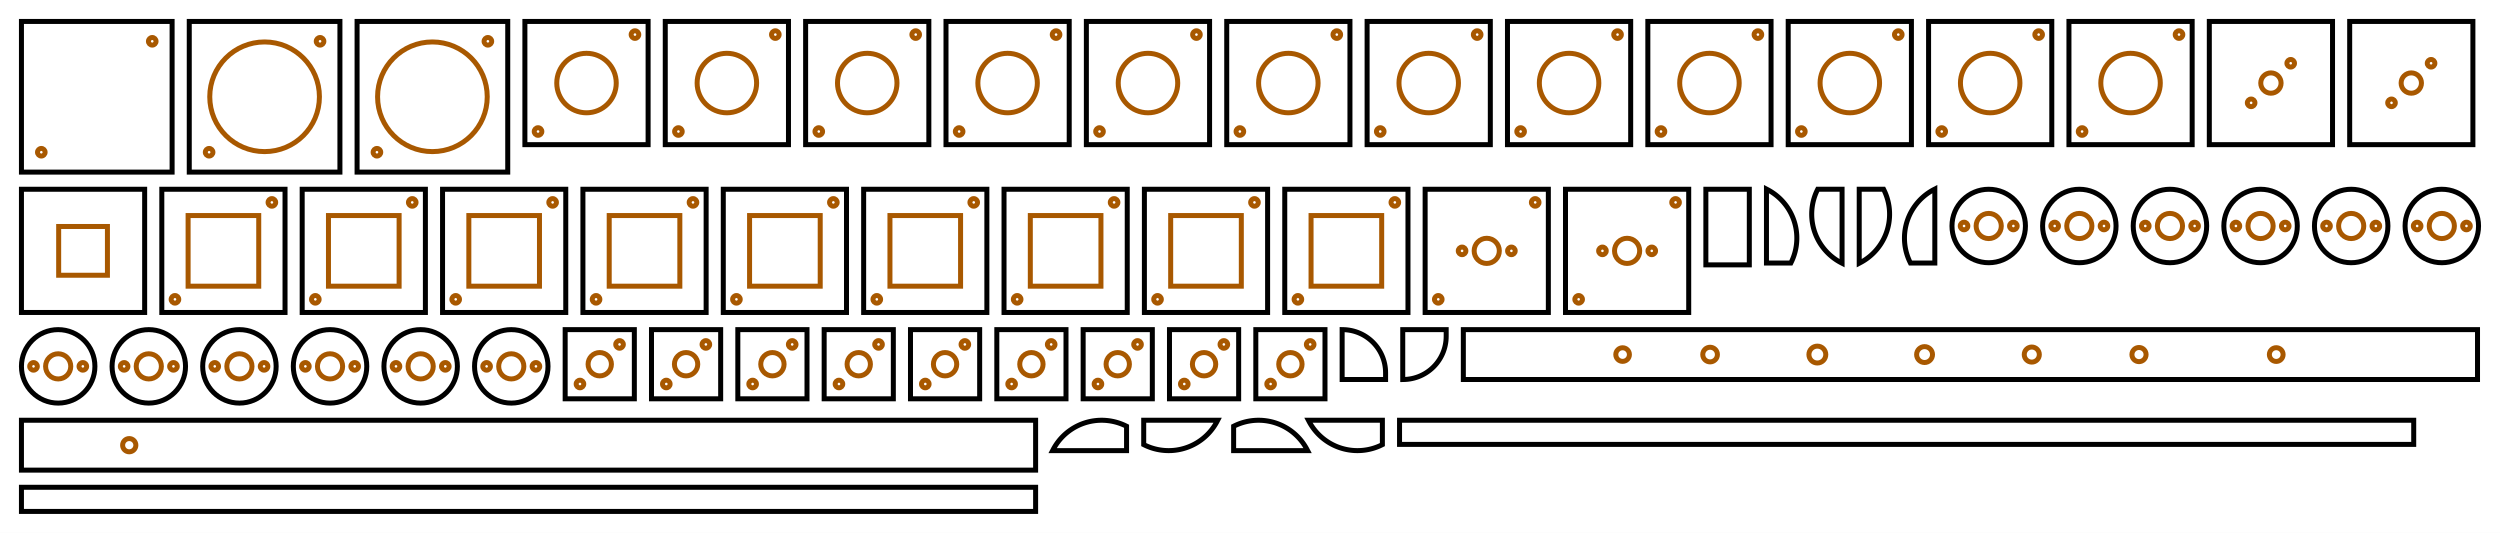
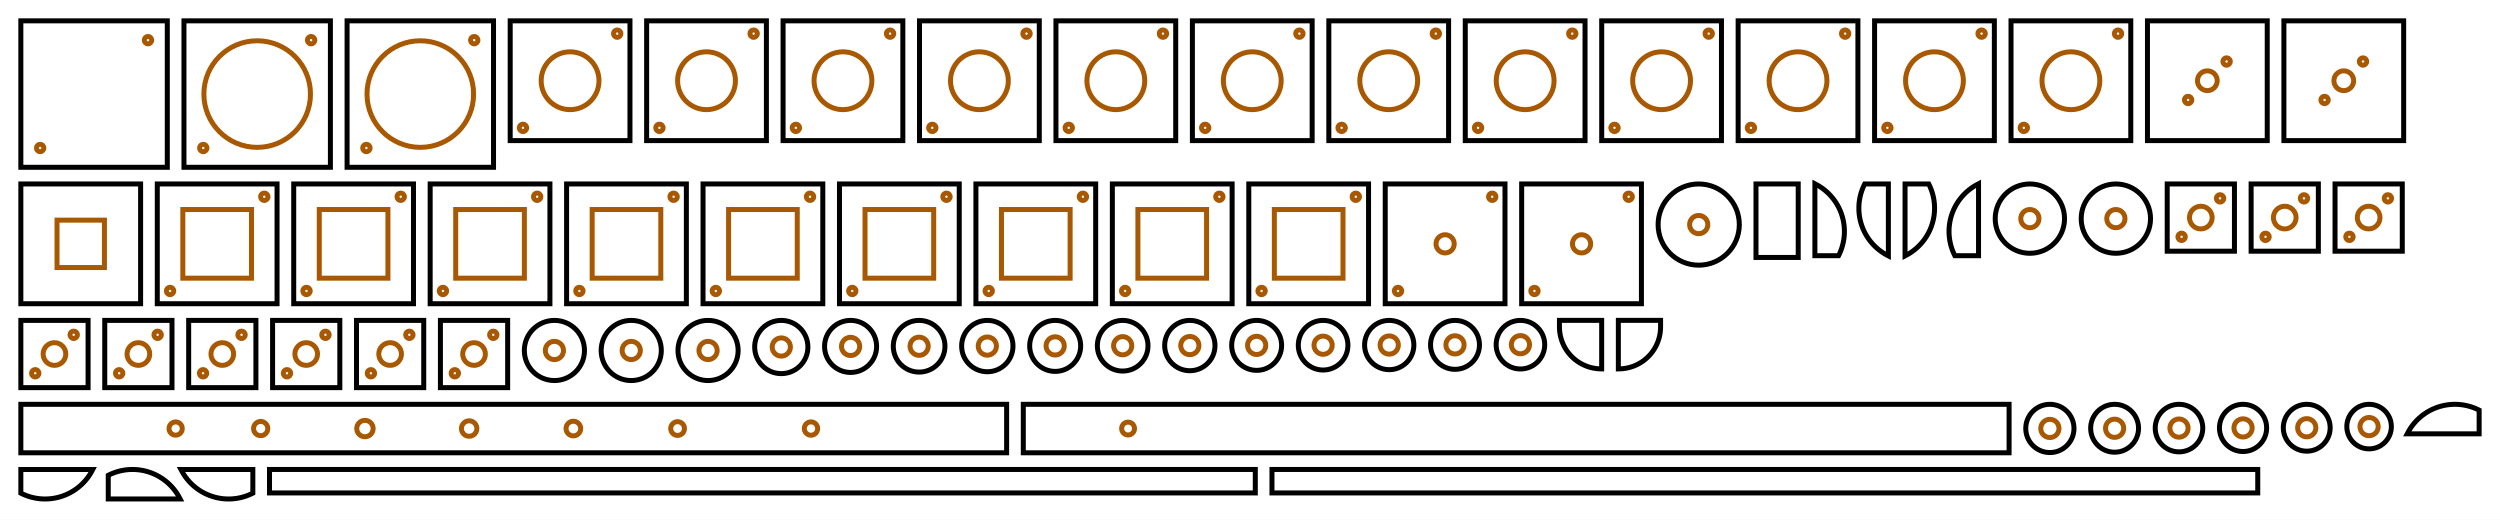
- <svg xmlns="http://www.w3.org/2000/svg" width="582.93mm" height="124.25mm" viewBox="0 0 582.93 124.25">
-   <rect x="0.0" y="0.0" width="582.93" height="124.25" fill="#ffffff" />
-   <g fill="none" stroke="#a85800" stroke-width="1.166">
+ <svg xmlns="http://www.w3.org/2000/svg" width="599.72mm" height="124.70mm" viewBox="0 0 599.72 124.70">
+   <rect x="0.0" y="0.0" width="599.72" height="124.7" fill="#ffffff" />
+   <g fill="none" stroke="#a85800" stroke-width="1.199">
    <circle cx="35.499" cy="9.631" r="0.885" />
    <circle cx="9.631" cy="35.499" r="0.885" />
    <circle cx="61.695" cy="22.565" r="12.785" />
    <circle cx="74.629" cy="9.631" r="0.885" />
    <circle cx="48.761" cy="35.499" r="0.885" />
    <circle cx="100.825" cy="22.565" r="12.785" />
    <circle cx="113.759" cy="9.631" r="0.885" />
    <circle cx="87.891" cy="35.499" r="0.885" />
    <circle cx="136.755" cy="19.365" r="6.935" />
    <circle cx="148.055" cy="8.065" r="0.885" />
    <circle cx="125.455" cy="30.665" r="0.885" />
    <circle cx="169.485" cy="19.365" r="6.935" />
    <circle cx="180.785" cy="8.065" r="0.885" />
    <circle cx="158.185" cy="30.665" r="0.885" />
    <circle cx="202.215" cy="19.365" r="6.935" />
    <circle cx="213.515" cy="8.065" r="0.885" />
    <circle cx="190.915" cy="30.665" r="0.885" />
    <circle cx="234.945" cy="19.365" r="6.935" />
    <circle cx="246.245" cy="8.065" r="0.885" />
    <circle cx="223.645" cy="30.665" r="0.885" />
    <circle cx="267.675" cy="19.365" r="6.935" />
    <circle cx="278.975" cy="8.065" r="0.885" />
    <circle cx="256.375" cy="30.665" r="0.885" />
    <circle cx="300.405" cy="19.365" r="6.935" />
    <circle cx="311.705" cy="8.065" r="0.885" />
    <circle cx="289.105" cy="30.665" r="0.885" />
    <circle cx="333.135" cy="19.365" r="6.935" />
    <circle cx="344.435" cy="8.065" r="0.885" />
    <circle cx="321.835" cy="30.665" r="0.885" />
    <circle cx="365.865" cy="19.365" r="6.935" />
    <circle cx="377.165" cy="8.065" r="0.885" />
    <circle cx="354.565" cy="30.665" r="0.885" />
    <circle cx="398.595" cy="19.365" r="6.935" />
    <circle cx="409.895" cy="8.065" r="0.885" />
    <circle cx="387.295" cy="30.665" r="0.885" />
    <circle cx="431.325" cy="19.365" r="6.935" />
    <circle cx="442.625" cy="8.065" r="0.885" />
    <circle cx="420.025" cy="30.665" r="0.885" />
    <circle cx="464.055" cy="19.365" r="6.935" />
    <circle cx="475.355" cy="8.065" r="0.885" />
    <circle cx="452.755" cy="30.665" r="0.885" />
    <circle cx="496.785" cy="19.365" r="6.935" />
    <circle cx="508.085" cy="8.065" r="0.885" />
    <circle cx="485.485" cy="30.665" r="0.885" />
    <circle cx="529.515" cy="19.365" r="2.370" />
    <circle cx="534.128" cy="14.752" r="0.885" />
    <circle cx="524.902" cy="23.978" r="0.885" />
    <circle cx="562.245" cy="19.365" r="2.370" />
    <circle cx="566.858" cy="14.752" r="0.885" />
    <circle cx="557.632" cy="23.978" r="0.885" />
    <path d="M 25.050,52.810 L 25.050,64.180 L 13.680,64.180 L 13.680,52.810 Z" />
    <path d="M 60.330,50.260 L 60.330,66.730 L 43.860,66.730 L 43.860,50.260 Z" />
    <circle cx="63.395" cy="47.195" r="0.885" />
    <circle cx="40.795" cy="69.795" r="0.885" />
    <path d="M 93.060,50.260 L 93.060,66.730 L 76.590,66.730 L 76.590,50.260 Z" />
    <circle cx="96.125" cy="47.195" r="0.885" />
    <circle cx="73.525" cy="69.795" r="0.885" />
    <path d="M 125.790,50.260 L 125.790,66.730 L 109.320,66.730 L 109.320,50.260 Z" />
    <circle cx="128.855" cy="47.195" r="0.885" />
    <circle cx="106.255" cy="69.795" r="0.885" />
    <path d="M 158.520,50.260 L 158.520,66.730 L 142.050,66.730 L 142.050,50.260 Z" />
    <circle cx="161.585" cy="47.195" r="0.885" />
    <circle cx="138.985" cy="69.795" r="0.885" />
    <path d="M 191.250,50.260 L 191.250,66.730 L 174.780,66.730 L 174.780,50.260 Z" />
    <circle cx="194.315" cy="47.195" r="0.885" />
    <circle cx="171.715" cy="69.795" r="0.885" />
    <path d="M 223.980,50.260 L 223.980,66.730 L 207.510,66.730 L 207.510,50.260 Z" />
    <circle cx="227.045" cy="47.195" r="0.885" />
    <circle cx="204.445" cy="69.795" r="0.885" />
    <path d="M 256.710,50.260 L 256.710,66.730 L 240.240,66.730 L 240.240,50.260 Z" />
    <circle cx="259.775" cy="47.195" r="0.885" />
    <circle cx="237.175" cy="69.795" r="0.885" />
    <path d="M 289.440,50.260 L 289.440,66.730 L 272.970,66.730 L 272.970,50.260 Z" />
    <circle cx="292.505" cy="47.195" r="0.885" />
    <circle cx="269.905" cy="69.795" r="0.885" />
    <path d="M 322.170,50.260 L 322.170,66.730 L 305.700,66.730 L 305.700,50.260 Z" />
    <circle cx="325.235" cy="47.195" r="0.885" />
    <circle cx="302.635" cy="69.795" r="0.885" />
-     <circle cx="346.665" cy="58.495" r="2.935" />
+     <circle cx="346.665" cy="58.495" r="2.185" />
    <circle cx="357.965" cy="47.195" r="0.885" />
    <circle cx="335.365" cy="69.795" r="0.885" />
-     <circle cx="352.415" cy="58.495" r="0.885" />
-     <circle cx="340.915" cy="58.495" r="0.885" />
-     <circle cx="379.395" cy="58.495" r="2.935" />
+     <circle cx="379.395" cy="58.495" r="2.185" />
    <circle cx="390.695" cy="47.195" r="0.885" />
    <circle cx="368.095" cy="69.795" r="0.885" />
-     <circle cx="385.145" cy="58.495" r="0.885" />
-     <circle cx="373.645" cy="58.495" r="0.885" />
-     <circle cx="463.711" cy="52.695" r="2.935" />
-     <circle cx="469.461" cy="52.695" r="0.885" />
-     <circle cx="457.961" cy="52.695" r="0.885" />
-     <circle cx="484.841" cy="52.695" r="2.935" />
-     <circle cx="490.591" cy="52.695" r="0.885" />
-     <circle cx="479.091" cy="52.695" r="0.885" />
-     <circle cx="505.971" cy="52.695" r="2.935" />
-     <circle cx="511.721" cy="52.695" r="0.885" />
-     <circle cx="500.221" cy="52.695" r="0.885" />
-     <circle cx="527.101" cy="52.695" r="2.935" />
-     <circle cx="532.851" cy="52.695" r="0.885" />
-     <circle cx="521.351" cy="52.695" r="0.885" />
-     <circle cx="548.231" cy="52.695" r="2.935" />
-     <circle cx="553.981" cy="52.695" r="0.885" />
-     <circle cx="542.481" cy="52.695" r="0.885" />
-     <circle cx="569.361" cy="52.695" r="2.935" />
-     <circle cx="575.111" cy="52.695" r="0.885" />
-     <circle cx="563.611" cy="52.695" r="0.885" />
-     <circle cx="13.565" cy="85.425" r="2.935" />
-     <circle cx="19.315" cy="85.425" r="0.885" />
-     <circle cx="7.815" cy="85.425" r="0.885" />
-     <circle cx="34.695" cy="85.425" r="2.935" />
-     <circle cx="40.445" cy="85.425" r="0.885" />
-     <circle cx="28.945" cy="85.425" r="0.885" />
-     <circle cx="55.825" cy="85.425" r="2.935" />
-     <circle cx="61.575" cy="85.425" r="0.885" />
-     <circle cx="50.075" cy="85.425" r="0.885" />
-     <circle cx="76.955" cy="85.425" r="2.935" />
-     <circle cx="82.705" cy="85.425" r="0.885" />
-     <circle cx="71.205" cy="85.425" r="0.885" />
-     <circle cx="98.085" cy="85.425" r="2.935" />
-     <circle cx="103.835" cy="85.425" r="0.885" />
-     <circle cx="92.335" cy="85.425" r="0.885" />
-     <circle cx="119.215" cy="85.425" r="2.935" />
-     <circle cx="124.965" cy="85.425" r="0.885" />
-     <circle cx="113.465" cy="85.425" r="0.885" />
-     <circle cx="139.845" cy="84.925" r="2.720" />
-     <circle cx="144.458" cy="80.312" r="0.885" />
-     <circle cx="135.232" cy="89.538" r="0.885" />
-     <circle cx="159.975" cy="84.925" r="2.720" />
-     <circle cx="164.588" cy="80.312" r="0.885" />
-     <circle cx="155.362" cy="89.538" r="0.885" />
-     <circle cx="180.105" cy="84.925" r="2.720" />
-     <circle cx="184.718" cy="80.312" r="0.885" />
-     <circle cx="175.492" cy="89.538" r="0.885" />
-     <circle cx="200.235" cy="84.925" r="2.720" />
-     <circle cx="204.848" cy="80.312" r="0.885" />
-     <circle cx="195.622" cy="89.538" r="0.885" />
-     <circle cx="220.365" cy="84.925" r="2.720" />
-     <circle cx="224.978" cy="80.312" r="0.885" />
-     <circle cx="215.752" cy="89.538" r="0.885" />
-     <circle cx="240.495" cy="84.925" r="2.720" />
-     <circle cx="245.108" cy="80.312" r="0.885" />
-     <circle cx="235.882" cy="89.538" r="0.885" />
-     <circle cx="260.625" cy="84.925" r="2.720" />
-     <circle cx="265.238" cy="80.312" r="0.885" />
-     <circle cx="256.012" cy="89.538" r="0.885" />
-     <circle cx="280.755" cy="84.925" r="2.720" />
-     <circle cx="285.368" cy="80.312" r="0.885" />
-     <circle cx="276.142" cy="89.538" r="0.885" />
-     <circle cx="300.885" cy="84.925" r="2.720" />
-     <circle cx="305.498" cy="80.312" r="0.885" />
-     <circle cx="296.272" cy="89.538" r="0.885" />
-     <circle cx="530.755" cy="82.675" r="1.601" />
-     <circle cx="498.755" cy="82.675" r="1.649" />
-     <circle cx="473.755" cy="82.675" r="1.757" />
-     <circle cx="448.755" cy="82.675" r="1.852" />
-     <circle cx="423.755" cy="82.675" r="1.967" />
-     <circle cx="398.745" cy="82.675" r="1.707" />
-     <circle cx="378.345" cy="82.675" r="1.587" />
-     <circle cx="30.135" cy="103.805" r="1.543" />
+     <circle cx="407.500" cy="53.870" r="2.185" />
+     <circle cx="486.941" cy="52.445" r="2.185" />
+     <circle cx="507.571" cy="52.445" r="2.185" />
+     <circle cx="527.951" cy="52.195" r="2.720" />
+     <circle cx="532.564" cy="47.582" r="0.885" />
+     <circle cx="523.337" cy="56.808" r="0.885" />
+     <circle cx="548.081" cy="52.195" r="2.720" />
+     <circle cx="552.694" cy="47.582" r="0.885" />
+     <circle cx="543.467" cy="56.808" r="0.885" />
+     <circle cx="568.211" cy="52.195" r="2.720" />
+     <circle cx="572.824" cy="47.582" r="0.885" />
+     <circle cx="563.597" cy="56.808" r="0.885" />
+     <circle cx="13.065" cy="84.925" r="2.720" />
+     <circle cx="17.678" cy="80.312" r="0.885" />
+     <circle cx="8.452" cy="89.538" r="0.885" />
+     <circle cx="33.195" cy="84.925" r="2.720" />
+     <circle cx="37.808" cy="80.312" r="0.885" />
+     <circle cx="28.582" cy="89.538" r="0.885" />
+     <circle cx="53.325" cy="84.925" r="2.720" />
+     <circle cx="57.938" cy="80.312" r="0.885" />
+     <circle cx="48.712" cy="89.538" r="0.885" />
+     <circle cx="73.455" cy="84.925" r="2.720" />
+     <circle cx="78.068" cy="80.312" r="0.885" />
+     <circle cx="68.842" cy="89.538" r="0.885" />
+     <circle cx="93.585" cy="84.925" r="2.720" />
+     <circle cx="98.198" cy="80.312" r="0.885" />
+     <circle cx="88.972" cy="89.538" r="0.885" />
+     <circle cx="113.715" cy="84.925" r="2.720" />
+     <circle cx="118.328" cy="80.312" r="0.885" />
+     <circle cx="109.102" cy="89.538" r="0.885" />
+     <circle cx="132.995" cy="84.075" r="2.185" />
+     <circle cx="151.425" cy="84.075" r="2.185" />
+     <circle cx="169.855" cy="84.075" r="2.185" />
+     <circle cx="187.422" cy="83.244" r="2.185" />
+     <circle cx="204.045" cy="83.102" r="2.185" />
+     <circle cx="220.487" cy="83.060" r="2.185" />
+     <circle cx="236.846" cy="83.019" r="2.185" />
+     <circle cx="253.123" cy="82.977" r="2.185" />
+     <circle cx="269.316" cy="82.936" r="2.185" />
+     <circle cx="285.426" cy="82.895" r="2.185" />
+     <circle cx="301.454" cy="82.853" r="2.185" />
+     <circle cx="317.398" cy="82.812" r="2.185" />
+     <circle cx="333.259" cy="82.770" r="2.185" />
+     <circle cx="349.038" cy="82.729" r="2.185" />
+     <circle cx="364.733" cy="82.687" r="2.185" />
+     <circle cx="194.545" cy="102.805" r="1.601" />
+     <circle cx="162.545" cy="102.805" r="1.649" />
+     <circle cx="137.545" cy="102.805" r="1.757" />
+     <circle cx="112.545" cy="102.805" r="1.852" />
+     <circle cx="87.545" cy="102.805" r="1.967" />
+     <circle cx="62.535" cy="102.805" r="1.707" />
+     <circle cx="42.135" cy="102.805" r="1.587" />
+     <circle cx="270.612" cy="102.805" r="1.543" />
+     <circle cx="491.740" cy="102.776" r="2.185" />
+     <circle cx="507.269" cy="102.734" r="2.185" />
+     <circle cx="522.715" cy="102.693" r="2.185" />
+     <circle cx="538.079" cy="102.651" r="2.185" />
+     <circle cx="553.359" cy="102.610" r="2.185" />
+     <circle cx="568.316" cy="102.335" r="2.185" />
  </g>
-   <g fill="none" stroke="#000000" stroke-width="1.166">
+   <g fill="none" stroke="#000000" stroke-width="1.199">
    <path d="M 40.130,5.000 L 40.130,40.130 L 5.000,40.130 L 5.000,5.000 Z" />
    <path d="M 79.260,5.000 L 79.260,40.130 L 44.130,40.130 L 44.130,5.000 Z" />
    <path d="M 118.390,5.000 L 118.390,40.130 L 83.260,40.130 L 83.260,5.000 Z" />
    <path d="M 151.120,5.000 L 151.120,33.730 L 122.390,33.730 L 122.390,5.000 Z" />
    <path d="M 183.850,5.000 L 183.850,33.730 L 155.120,33.730 L 155.120,5.000 Z" />
    <path d="M 216.580,5.000 L 216.580,33.730 L 187.850,33.730 L 187.850,5.000 Z" />
    <path d="M 249.310,5.000 L 249.310,33.730 L 220.580,33.730 L 220.580,5.000 Z" />
    <path d="M 282.040,5.000 L 282.040,33.730 L 253.310,33.730 L 253.310,5.000 Z" />
    <path d="M 314.770,5.000 L 314.770,33.730 L 286.040,33.730 L 286.040,5.000 Z" />
    <path d="M 347.500,5.000 L 347.500,33.730 L 318.770,33.730 L 318.770,5.000 Z" />
    <path d="M 380.230,5.000 L 380.230,33.730 L 351.500,33.730 L 351.500,5.000 Z" />
    <path d="M 412.960,5.000 L 412.960,33.730 L 384.230,33.730 L 384.230,5.000 Z" />
    <path d="M 445.690,5.000 L 445.690,33.730 L 416.960,33.730 L 416.960,5.000 Z" />
    <path d="M 478.420,5.000 L 478.420,33.730 L 449.690,33.730 L 449.690,5.000 Z" />
    <path d="M 511.150,5.000 L 511.150,33.730 L 482.420,33.730 L 482.420,5.000 Z" />
    <path d="M 543.880,5.000 L 543.880,33.730 L 515.150,33.730 L 515.150,5.000 Z" />
    <path d="M 576.610,5.000 L 576.610,33.730 L 547.880,33.730 L 547.880,5.000 Z" />
    <path d="M 33.730,44.130 L 33.730,72.860 L 5.000,72.860 L 5.000,44.130 Z" />
    <path d="M 66.460,44.130 L 66.460,72.860 L 37.730,72.860 L 37.730,44.130 Z" />
    <path d="M 99.190,44.130 L 99.190,72.860 L 70.460,72.860 L 70.460,44.130 Z" />
    <path d="M 131.920,44.130 L 131.920,72.860 L 103.190,72.860 L 103.190,44.130 Z" />
    <path d="M 164.650,44.130 L 164.650,72.860 L 135.920,72.860 L 135.920,44.130 Z" />
    <path d="M 197.380,44.130 L 197.380,72.860 L 168.650,72.860 L 168.650,44.130 Z" />
    <path d="M 230.110,44.130 L 230.110,72.860 L 201.380,72.860 L 201.380,44.130 Z" />
    <path d="M 262.840,44.130 L 262.840,72.860 L 234.110,72.860 L 234.110,44.130 Z" />
    <path d="M 295.570,44.130 L 295.570,72.860 L 266.840,72.860 L 266.840,44.130 Z" />
    <path d="M 328.300,44.130 L 328.300,72.860 L 299.570,72.860 L 299.570,44.130 Z" />
    <path d="M 361.030,44.130 L 361.030,72.860 L 332.300,72.860 L 332.300,44.130 Z" />
    <path d="M 393.760,44.130 L 393.760,72.860 L 365.030,72.860 L 365.030,44.130 Z" />
-     <path d="M 397.760,44.130 L 407.890,44.130 L 407.890,61.760 L 397.760,61.760 Z" />
-     <path d="M 411.890,61.334 L 411.890,44.088 L 412.280,44.292 L 412.572,44.455 L 412.860,44.626 L 413.142,44.804 L 413.421,44.989 L 413.694,45.181 L 413.962,45.381 L 414.225,45.587 L 414.482,45.801 L 414.733,46.021 L 414.979,46.247 L 415.219,46.480 L 415.452,46.719 L 415.679,46.964 L 415.900,47.215 L 416.114,47.472 L 416.321,47.734 L 416.522,48.001 L 416.715,48.274 L 416.901,48.552 L 417.080,48.834 L 417.251,49.121 L 417.415,49.412 L 417.571,49.708 L 417.719,50.007 L 417.859,50.311 L 417.992,50.617 L 418.116,50.928 L 418.232,51.241 L 418.340,51.557 L 418.439,51.876 L 418.530,52.198 L 418.613,52.522 L 418.687,52.847 L 418.753,53.175 L 418.810,53.504 L 418.858,53.835 L 418.898,54.167 L 418.929,54.500 L 418.952,54.833 L 418.965,55.167 L 418.970,55.501 L 418.966,55.835 L 418.953,56.169 L 418.932,56.503 L 418.902,56.835 L 418.863,57.167 L 418.816,57.498 L 418.759,57.828 L 418.695,58.155 L 418.621,58.481 L 418.540,58.806 L 418.449,59.127 L 418.351,59.447 L 418.244,59.763 L 418.128,60.077 L 418.005,60.387 L 417.874,60.695 L 417.734,60.998 L 417.569,61.334 Z" />
-     <path d="M 429.518,44.130 L 429.518,61.376 L 429.128,61.172 L 428.836,61.009 L 428.548,60.838 L 428.265,60.660 L 427.987,60.475 L 427.714,60.282 L 427.446,60.083 L 427.183,59.876 L 426.926,59.663 L 426.675,59.443 L 426.429,59.217 L 426.189,58.984 L 425.956,58.745 L 425.729,58.500 L 425.508,58.249 L 425.294,57.992 L 425.087,57.730 L 424.886,57.462 L 424.693,57.190 L 424.507,56.912 L 424.328,56.630 L 424.157,56.343 L 423.993,56.051 L 423.837,55.756 L 423.689,55.456 L 423.549,55.153 L 423.416,54.846 L 423.292,54.536 L 423.176,54.223 L 423.068,53.906 L 422.969,53.587 L 422.877,53.266 L 422.795,52.942 L 422.721,52.616 L 422.655,52.289 L 422.598,51.959 L 422.549,51.629 L 422.510,51.297 L 422.479,50.964 L 422.456,50.631 L 422.443,50.297 L 422.438,49.963 L 422.442,49.629 L 422.454,49.295 L 422.476,48.961 L 422.506,48.628 L 422.545,48.296 L 422.592,47.966 L 422.648,47.636 L 422.713,47.308 L 422.786,46.982 L 422.868,46.658 L 422.959,46.336 L 423.057,46.017 L 423.164,45.701 L 423.279,45.387 L 423.403,45.076 L 423.534,44.769 L 423.674,44.465 L 423.839,44.130 Z" />
-     <path d="M 439.197,44.130 L 439.362,44.465 L 439.502,44.769 L 439.633,45.076 L 439.756,45.387 L 439.872,45.701 L 439.979,46.017 L 440.077,46.336 L 440.168,46.658 L 440.249,46.982 L 440.323,47.308 L 440.387,47.636 L 440.444,47.966 L 440.491,48.296 L 440.530,48.628 L 440.560,48.961 L 440.581,49.295 L 440.594,49.629 L 440.598,49.963 L 440.593,50.297 L 440.579,50.631 L 440.557,50.964 L 440.526,51.297 L 440.486,51.629 L 440.438,51.959 L 440.381,52.289 L 440.315,52.616 L 440.241,52.942 L 440.158,53.266 L 440.067,53.587 L 439.968,53.906 L 439.860,54.223 L 439.744,54.536 L 439.619,54.846 L 439.487,55.153 L 439.347,55.456 L 439.199,55.756 L 439.043,56.051 L 438.879,56.343 L 438.708,56.630 L 438.529,56.912 L 438.343,57.190 L 438.150,57.462 L 437.949,57.730 L 437.742,57.992 L 437.528,58.249 L 437.307,58.500 L 437.080,58.745 L 436.847,58.984 L 436.607,59.217 L 436.361,59.443 L 436.110,59.663 L 435.852,59.876 L 435.590,60.083 L 435.322,60.282 L 435.049,60.475 L 434.770,60.660 L 434.488,60.838 L 434.200,61.009 L 433.908,61.172 L 433.518,61.376 L 433.518,44.130 Z" />
-     <path d="M 445.467,61.334 L 445.302,60.998 L 445.162,60.695 L 445.031,60.387 L 444.907,60.077 L 444.792,59.763 L 444.685,59.447 L 444.586,59.127 L 444.496,58.806 L 444.414,58.481 L 444.341,58.155 L 444.276,57.828 L 444.220,57.498 L 444.173,57.167 L 444.134,56.835 L 444.104,56.503 L 444.082,56.169 L 444.070,55.835 L 444.066,55.501 L 444.071,55.167 L 444.084,54.833 L 444.107,54.500 L 444.138,54.167 L 444.177,53.835 L 444.226,53.504 L 444.283,53.175 L 444.348,52.847 L 444.423,52.522 L 444.505,52.198 L 444.597,51.876 L 444.696,51.557 L 444.804,51.241 L 444.920,50.928 L 445.044,50.617 L 445.177,50.311 L 445.317,50.007 L 445.465,49.708 L 445.621,49.412 L 445.785,49.121 L 445.956,48.834 L 446.135,48.552 L 446.321,48.274 L 446.514,48.001 L 446.714,47.734 L 446.922,47.472 L 447.136,47.215 L 447.356,46.964 L 447.584,46.719 L 447.817,46.480 L 448.057,46.247 L 448.303,46.021 L 448.554,45.801 L 448.811,45.587 L 449.074,45.381 L 449.342,45.181 L 449.615,44.989 L 449.893,44.804 L 450.176,44.626 L 450.464,44.455 L 450.755,44.292 L 451.146,44.088 L 451.146,61.334 Z" />
-     <circle cx="463.711" cy="52.695" r="8.565" />
-     <circle cx="484.841" cy="52.695" r="8.565" />
-     <circle cx="505.971" cy="52.695" r="8.565" />
-     <circle cx="527.101" cy="52.695" r="8.565" />
-     <circle cx="548.231" cy="52.695" r="8.565" />
-     <circle cx="569.361" cy="52.695" r="8.565" />
-     <circle cx="13.565" cy="85.425" r="8.565" />
-     <circle cx="34.695" cy="85.425" r="8.565" />
-     <circle cx="55.825" cy="85.425" r="8.565" />
-     <circle cx="76.955" cy="85.425" r="8.565" />
-     <circle cx="98.085" cy="85.425" r="8.565" />
-     <circle cx="119.215" cy="85.425" r="8.565" />
-     <path d="M 147.910,76.860 L 147.910,92.990 L 131.780,92.990 L 131.780,76.860 Z" />
-     <path d="M 168.040,76.860 L 168.040,92.990 L 151.910,92.990 L 151.910,76.860 Z" />
-     <path d="M 188.170,76.860 L 188.170,92.990 L 172.040,92.990 L 172.040,76.860 Z" />
-     <path d="M 208.300,76.860 L 208.300,92.990 L 192.170,92.990 L 192.170,76.860 Z" />
-     <path d="M 228.430,76.860 L 228.430,92.990 L 212.300,92.990 L 212.300,76.860 Z" />
-     <path d="M 248.560,76.860 L 248.560,92.990 L 232.430,92.990 L 232.430,76.860 Z" />
-     <path d="M 268.690,76.860 L 268.690,92.990 L 252.560,92.990 L 252.560,76.860 Z" />
-     <path d="M 288.820,76.860 L 288.820,92.990 L 272.690,92.990 L 272.690,76.860 Z" />
-     <path d="M 308.950,76.860 L 308.950,92.990 L 292.820,92.990 L 292.820,76.860 Z" />
-     <path d="M 323.080,88.490 L 323.080,86.924 L 323.066,86.398 L 323.025,85.873 L 322.956,85.350 L 322.860,84.832 L 322.737,84.320 L 322.587,83.815 L 322.412,83.318 L 322.210,82.831 L 321.983,82.356 L 321.732,81.892 L 321.456,81.443 L 321.158,81.009 L 320.837,80.591 L 320.495,80.190 L 320.132,79.808 L 319.750,79.445 L 319.349,79.103 L 318.931,78.782 L 318.497,78.484 L 318.048,78.208 L 317.584,77.957 L 317.109,77.730 L 316.622,77.528 L 316.125,77.353 L 315.620,77.203 L 315.108,77.080 L 314.590,76.984 L 314.067,76.915 L 313.542,76.874 L 312.950,76.858 L 312.950,88.490 Z" />
-     <path d="M 327.080,76.860 L 327.080,88.492 L 327.672,88.476 L 328.197,88.435 L 328.720,88.366 L 329.238,88.270 L 329.750,88.147 L 330.255,87.997 L 330.752,87.822 L 331.239,87.620 L 331.714,87.393 L 332.178,87.142 L 332.627,86.866 L 333.061,86.568 L 333.479,86.247 L 333.880,85.905 L 334.262,85.542 L 334.625,85.160 L 334.967,84.759 L 335.288,84.341 L 335.586,83.907 L 335.862,83.458 L 336.113,82.994 L 336.340,82.519 L 336.542,82.032 L 336.717,81.535 L 336.867,81.030 L 336.990,80.518 L 337.086,80.000 L 337.155,79.477 L 337.196,78.952 L 337.210,78.426 L 337.210,76.860 Z" />
-     <path d="M 341.210,76.860 L 577.687,76.860 L 577.687,88.490 L 341.210,88.490 Z" />
-     <path d="M 5.000,97.990 L 241.477,97.990 L 241.477,109.620 L 5.000,109.620 Z" />
-     <path d="M 262.681,105.070 L 245.435,105.070 L 245.639,104.680 L 245.802,104.388 L 245.973,104.100 L 246.150,103.818 L 246.336,103.539 L 246.528,103.266 L 246.728,102.998 L 246.934,102.735 L 247.148,102.478 L 247.368,102.227 L 247.594,101.981 L 247.827,101.741 L 248.066,101.508 L 248.311,101.281 L 248.562,101.060 L 248.819,100.846 L 249.081,100.639 L 249.348,100.438 L 249.621,100.245 L 249.899,100.059 L 250.181,99.880 L 250.468,99.709 L 250.759,99.545 L 251.055,99.389 L 251.354,99.241 L 251.658,99.101 L 251.964,98.968 L 252.275,98.844 L 252.588,98.728 L 252.904,98.620 L 253.223,98.521 L 253.545,98.430 L 253.869,98.347 L 254.194,98.273 L 254.522,98.207 L 254.851,98.150 L 255.182,98.102 L 255.514,98.062 L 255.847,98.031 L 256.180,98.008 L 256.514,97.995 L 256.848,97.990 L 257.182,97.994 L 257.516,98.007 L 257.850,98.028 L 258.182,98.058 L 258.514,98.097 L 258.845,98.144 L 259.175,98.201 L 259.502,98.265 L 259.828,98.339 L 260.152,98.420 L 260.474,98.511 L 260.794,98.609 L 261.110,98.716 L 261.424,98.832 L 261.734,98.955 L 262.042,99.086 L 262.345,99.226 L 262.681,99.391 Z" />
-     <path d="M 266.681,97.990 L 283.927,97.990 L 283.722,98.380 L 283.559,98.672 L 283.389,98.960 L 283.211,99.242 L 283.026,99.521 L 282.833,99.794 L 282.634,100.062 L 282.427,100.325 L 282.214,100.582 L 281.994,100.833 L 281.767,101.079 L 281.534,101.319 L 281.295,101.552 L 281.050,101.779 L 280.799,102.000 L 280.543,102.214 L 280.281,102.421 L 280.013,102.622 L 279.740,102.815 L 279.463,103.001 L 279.181,103.180 L 278.894,103.351 L 278.602,103.515 L 278.307,103.671 L 278.007,103.819 L 277.704,103.959 L 277.397,104.092 L 277.087,104.216 L 276.773,104.332 L 276.457,104.440 L 276.138,104.539 L 275.817,104.630 L 275.493,104.713 L 275.167,104.787 L 274.839,104.853 L 274.510,104.910 L 274.179,104.958 L 273.848,104.998 L 273.515,105.029 L 273.181,105.052 L 272.848,105.065 L 272.513,105.070 L 272.179,105.066 L 271.845,105.053 L 271.512,105.032 L 271.179,105.002 L 270.847,104.963 L 270.516,104.916 L 270.187,104.859 L 269.859,104.795 L 269.533,104.721 L 269.209,104.640 L 268.887,104.549 L 268.568,104.451 L 268.251,104.344 L 267.938,104.228 L 267.627,104.105 L 267.320,103.974 L 267.016,103.834 L 266.681,103.669 Z" />
-     <path d="M 287.648,99.391 L 287.984,99.226 L 288.288,99.086 L 288.595,98.955 L 288.905,98.832 L 289.219,98.716 L 289.536,98.609 L 289.855,98.511 L 290.177,98.420 L 290.501,98.339 L 290.827,98.265 L 291.155,98.201 L 291.484,98.144 L 291.815,98.097 L 292.147,98.058 L 292.480,98.028 L 292.813,98.007 L 293.147,97.994 L 293.481,97.990 L 293.815,97.995 L 294.149,98.008 L 294.483,98.031 L 294.815,98.062 L 295.147,98.102 L 295.478,98.150 L 295.807,98.207 L 296.135,98.273 L 296.461,98.347 L 296.784,98.430 L 297.106,98.521 L 297.425,98.620 L 297.741,98.728 L 298.055,98.844 L 298.365,98.968 L 298.672,99.101 L 298.975,99.241 L 299.274,99.389 L 299.570,99.545 L 299.861,99.709 L 300.148,99.880 L 300.431,100.059 L 300.708,100.245 L 300.981,100.438 L 301.248,100.639 L 301.510,100.846 L 301.767,101.060 L 302.018,101.281 L 302.263,101.508 L 302.502,101.741 L 302.735,101.981 L 302.962,102.227 L 303.182,102.478 L 303.395,102.735 L 303.601,102.998 L 303.801,103.266 L 303.993,103.539 L 304.179,103.818 L 304.357,104.100 L 304.527,104.388 L 304.690,104.680 L 304.895,105.070 L 287.648,105.070 Z" />
-     <path d="M 322.334,103.669 L 321.998,103.834 L 321.695,103.974 L 321.388,104.105 L 321.077,104.228 L 320.763,104.344 L 320.447,104.451 L 320.127,104.549 L 319.806,104.640 L 319.482,104.721 L 319.156,104.795 L 318.828,104.859 L 318.498,104.916 L 318.168,104.963 L 317.836,105.002 L 317.503,105.032 L 317.169,105.053 L 316.835,105.066 L 316.501,105.070 L 316.167,105.065 L 315.833,105.052 L 315.500,105.029 L 315.167,104.998 L 314.835,104.958 L 314.505,104.910 L 314.175,104.853 L 313.848,104.787 L 313.522,104.713 L 313.198,104.630 L 312.877,104.539 L 312.558,104.440 L 312.241,104.332 L 311.928,104.216 L 311.618,104.092 L 311.311,103.959 L 311.008,103.819 L 310.708,103.671 L 310.412,103.515 L 310.121,103.351 L 309.834,103.180 L 309.552,103.001 L 309.274,102.815 L 309.002,102.622 L 308.734,102.421 L 308.472,102.214 L 308.215,102.000 L 307.964,101.779 L 307.719,101.552 L 307.480,101.319 L 307.247,101.079 L 307.021,100.833 L 306.801,100.582 L 306.588,100.325 L 306.381,100.062 L 306.181,99.794 L 305.989,99.521 L 305.804,99.242 L 305.626,98.960 L 305.455,98.672 L 305.292,98.380 L 305.088,97.990 L 322.334,97.990 Z" />
-     <path d="M 326.334,97.990 L 562.811,97.990 L 562.811,103.620 L 326.334,103.620 Z" />
-     <path d="M 5.000,113.620 L 241.477,113.620 L 241.477,119.250 L 5.000,119.250 Z" />
+     <circle cx="407.500" cy="53.870" r="9.740" />
+     <path d="M 421.240,44.130 L 431.370,44.130 L 431.370,61.760 L 421.240,61.760 Z" />
+     <path d="M 435.370,61.334 L 435.370,44.088 L 435.760,44.292 L 436.052,44.455 L 436.340,44.626 L 436.622,44.804 L 436.901,44.989 L 437.174,45.181 L 437.442,45.381 L 437.705,45.587 L 437.962,45.801 L 438.213,46.021 L 438.459,46.247 L 438.699,46.480 L 438.932,46.719 L 439.159,46.964 L 439.380,47.215 L 439.594,47.472 L 439.801,47.734 L 440.002,48.001 L 440.195,48.274 L 440.381,48.552 L 440.560,48.834 L 440.731,49.121 L 440.895,49.412 L 441.051,49.708 L 441.199,50.007 L 441.339,50.311 L 441.472,50.617 L 441.596,50.928 L 441.712,51.241 L 441.820,51.557 L 441.919,51.876 L 442.010,52.198 L 442.093,52.522 L 442.167,52.847 L 442.233,53.175 L 442.290,53.504 L 442.338,53.835 L 442.378,54.167 L 442.409,54.500 L 442.432,54.833 L 442.445,55.167 L 442.450,55.501 L 442.446,55.835 L 442.433,56.169 L 442.412,56.503 L 442.382,56.835 L 442.343,57.167 L 442.296,57.498 L 442.239,57.828 L 442.175,58.155 L 442.101,58.481 L 442.020,58.806 L 441.929,59.127 L 441.831,59.447 L 441.724,59.763 L 441.608,60.077 L 441.485,60.387 L 441.354,60.695 L 441.214,60.998 L 441.049,61.334 Z" />
+     <path d="M 452.998,44.130 L 452.998,61.376 L 452.608,61.172 L 452.316,61.009 L 452.028,60.838 L 451.745,60.660 L 451.467,60.475 L 451.194,60.282 L 450.926,60.083 L 450.663,59.876 L 450.406,59.663 L 450.155,59.443 L 449.909,59.217 L 449.669,58.984 L 449.436,58.745 L 449.209,58.500 L 448.988,58.249 L 448.774,57.992 L 448.567,57.730 L 448.366,57.462 L 448.173,57.190 L 447.987,56.912 L 447.808,56.630 L 447.637,56.343 L 447.473,56.051 L 447.317,55.756 L 447.169,55.456 L 447.029,55.153 L 446.896,54.846 L 446.772,54.536 L 446.656,54.223 L 446.548,53.906 L 446.449,53.587 L 446.357,53.266 L 446.275,52.942 L 446.201,52.616 L 446.135,52.289 L 446.078,51.959 L 446.029,51.629 L 445.990,51.297 L 445.959,50.964 L 445.936,50.631 L 445.923,50.297 L 445.918,49.963 L 445.922,49.629 L 445.934,49.295 L 445.956,48.961 L 445.986,48.628 L 446.025,48.296 L 446.072,47.966 L 446.128,47.636 L 446.193,47.308 L 446.266,46.982 L 446.348,46.658 L 446.439,46.336 L 446.537,46.017 L 446.644,45.701 L 446.759,45.387 L 446.883,45.076 L 447.014,44.769 L 447.154,44.465 L 447.319,44.130 Z" />
+     <path d="M 462.677,44.130 L 462.842,44.465 L 462.982,44.769 L 463.113,45.076 L 463.236,45.387 L 463.352,45.701 L 463.459,46.017 L 463.557,46.336 L 463.648,46.658 L 463.729,46.982 L 463.803,47.308 L 463.867,47.636 L 463.924,47.966 L 463.971,48.296 L 464.010,48.628 L 464.040,48.961 L 464.061,49.295 L 464.074,49.629 L 464.078,49.963 L 464.073,50.297 L 464.059,50.631 L 464.037,50.964 L 464.006,51.297 L 463.966,51.629 L 463.918,51.959 L 463.861,52.289 L 463.795,52.616 L 463.721,52.942 L 463.638,53.266 L 463.547,53.587 L 463.448,53.906 L 463.340,54.223 L 463.224,54.536 L 463.099,54.846 L 462.967,55.153 L 462.827,55.456 L 462.679,55.756 L 462.523,56.051 L 462.359,56.343 L 462.188,56.630 L 462.009,56.912 L 461.823,57.190 L 461.630,57.462 L 461.429,57.730 L 461.222,57.992 L 461.008,58.249 L 460.787,58.500 L 460.560,58.745 L 460.327,58.984 L 460.087,59.217 L 459.841,59.443 L 459.590,59.663 L 459.332,59.876 L 459.070,60.083 L 458.802,60.282 L 458.529,60.475 L 458.250,60.660 L 457.968,60.838 L 457.680,61.009 L 457.388,61.172 L 456.998,61.376 L 456.998,44.130 Z" />
+     <path d="M 468.947,61.334 L 468.782,60.998 L 468.642,60.695 L 468.511,60.387 L 468.387,60.077 L 468.272,59.763 L 468.165,59.447 L 468.066,59.127 L 467.976,58.806 L 467.894,58.481 L 467.821,58.155 L 467.756,57.828 L 467.700,57.498 L 467.653,57.167 L 467.614,56.835 L 467.584,56.503 L 467.562,56.169 L 467.550,55.835 L 467.546,55.501 L 467.551,55.167 L 467.564,54.833 L 467.587,54.500 L 467.618,54.167 L 467.657,53.835 L 467.706,53.504 L 467.763,53.175 L 467.828,52.847 L 467.903,52.522 L 467.985,52.198 L 468.077,51.876 L 468.176,51.557 L 468.284,51.241 L 468.400,50.928 L 468.524,50.617 L 468.657,50.311 L 468.797,50.007 L 468.945,49.708 L 469.101,49.412 L 469.265,49.121 L 469.436,48.834 L 469.615,48.552 L 469.801,48.274 L 469.994,48.001 L 470.194,47.734 L 470.402,47.472 L 470.616,47.215 L 470.836,46.964 L 471.064,46.719 L 471.297,46.480 L 471.537,46.247 L 471.783,46.021 L 472.034,45.801 L 472.291,45.587 L 472.554,45.381 L 472.822,45.181 L 473.095,44.989 L 473.373,44.804 L 473.656,44.626 L 473.944,44.455 L 474.235,44.292 L 474.626,44.088 L 474.626,61.334 Z" />
+     <circle cx="486.941" cy="52.445" r="8.315" />
+     <circle cx="507.571" cy="52.445" r="8.315" />
+     <path d="M 536.016,44.130 L 536.016,60.260 L 519.886,60.260 L 519.886,44.130 Z" />
+     <path d="M 556.146,44.130 L 556.146,60.260 L 540.016,60.260 L 540.016,44.130 Z" />
+     <path d="M 576.276,44.130 L 576.276,60.260 L 560.146,60.260 L 560.146,44.130 Z" />
+     <path d="M 21.130,76.860 L 21.130,92.990 L 5.000,92.990 L 5.000,76.860 Z" />
+     <path d="M 41.260,76.860 L 41.260,92.990 L 25.130,92.990 L 25.130,76.860 Z" />
+     <path d="M 61.390,76.860 L 61.390,92.990 L 45.260,92.990 L 45.260,76.860 Z" />
+     <path d="M 81.520,76.860 L 81.520,92.990 L 65.390,92.990 L 65.390,76.860 Z" />
+     <path d="M 101.650,76.860 L 101.650,92.990 L 85.520,92.990 L 85.520,76.860 Z" />
+     <path d="M 121.780,76.860 L 121.780,92.990 L 105.650,92.990 L 105.650,76.860 Z" />
+     <circle cx="132.995" cy="84.075" r="7.215" />
+     <circle cx="151.425" cy="84.075" r="7.215" />
+     <circle cx="169.855" cy="84.075" r="7.215" />
+     <circle cx="187.422" cy="83.244" r="6.384" />
+     <circle cx="204.045" cy="83.102" r="6.242" />
+     <circle cx="220.487" cy="83.060" r="6.200" />
+     <circle cx="236.846" cy="83.019" r="6.159" />
+     <circle cx="253.123" cy="82.977" r="6.117" />
+     <circle cx="269.316" cy="82.936" r="6.076" />
+     <circle cx="285.426" cy="82.895" r="6.035" />
+     <circle cx="301.454" cy="82.853" r="5.993" />
+     <circle cx="317.398" cy="82.812" r="5.952" />
+     <circle cx="333.259" cy="82.770" r="5.910" />
+     <circle cx="349.038" cy="82.729" r="5.869" />
+     <circle cx="364.733" cy="82.687" r="5.827" />
+     <path d="M 374.092,76.860 L 374.092,78.426 L 374.106,78.952 L 374.147,79.477 L 374.216,80.000 L 374.312,80.518 L 374.435,81.030 L 374.585,81.535 L 374.761,82.032 L 374.962,82.519 L 375.189,82.994 L 375.440,83.458 L 375.716,83.907 L 376.014,84.341 L 376.335,84.759 L 376.677,85.160 L 377.040,85.542 L 377.422,85.905 L 377.823,86.247 L 378.241,86.568 L 378.675,86.866 L 379.125,87.142 L 379.588,87.393 L 380.063,87.620 L 380.550,87.822 L 381.047,87.997 L 381.552,88.147 L 382.064,88.270 L 382.583,88.366 L 383.105,88.435 L 383.630,88.476 L 384.222,88.492 L 384.222,76.860 Z" />
+     <path d="M 388.222,76.860 L 388.222,88.492 L 388.814,88.476 L 389.339,88.435 L 389.862,88.366 L 390.380,88.270 L 390.892,88.147 L 391.397,87.997 L 391.894,87.822 L 392.381,87.620 L 392.856,87.393 L 393.320,87.142 L 393.769,86.866 L 394.203,86.568 L 394.621,86.247 L 395.022,85.905 L 395.404,85.542 L 395.767,85.160 L 396.109,84.759 L 396.430,84.341 L 396.728,83.907 L 397.004,83.458 L 397.255,82.994 L 397.482,82.519 L 397.684,82.032 L 397.859,81.535 L 398.009,81.030 L 398.132,80.518 L 398.228,80.000 L 398.297,79.477 L 398.338,78.952 L 398.352,78.426 L 398.352,76.860 Z" />
+     <path d="M 5.000,96.990 L 241.477,96.990 L 241.477,108.620 L 5.000,108.620 Z" />
+     <path d="M 245.477,96.990 L 481.954,96.990 L 481.954,108.620 L 245.477,108.620 Z" />
+     <circle cx="491.740" cy="102.776" r="5.786" />
+     <circle cx="507.269" cy="102.734" r="5.744" />
+     <circle cx="522.715" cy="102.693" r="5.703" />
+     <circle cx="538.079" cy="102.651" r="5.661" />
+     <circle cx="553.359" cy="102.610" r="5.620" />
+     <circle cx="568.316" cy="102.335" r="5.345" />
+     <path d="M 594.715,104.070 L 577.469,104.070 L 577.673,103.680 L 577.836,103.388 L 578.007,103.100 L 578.185,102.818 L 578.370,102.539 L 578.563,102.266 L 578.762,101.998 L 578.969,101.735 L 579.182,101.478 L 579.402,101.227 L 579.628,100.981 L 579.861,100.741 L 580.100,100.508 L 580.345,100.281 L 580.596,100.060 L 580.853,99.846 L 581.115,99.639 L 581.383,99.438 L 581.655,99.245 L 581.933,99.059 L 582.215,98.880 L 582.502,98.709 L 582.794,98.545 L 583.089,98.389 L 583.389,98.241 L 583.692,98.101 L 583.999,97.968 L 584.309,97.844 L 584.622,97.728 L 584.939,97.620 L 585.258,97.521 L 585.579,97.430 L 585.903,97.347 L 586.229,97.273 L 586.556,97.207 L 586.886,97.150 L 587.216,97.102 L 587.548,97.062 L 587.881,97.031 L 588.214,97.008 L 588.548,96.995 L 588.882,96.990 L 589.216,96.994 L 589.550,97.007 L 589.884,97.028 L 590.217,97.058 L 590.549,97.097 L 590.879,97.144 L 591.209,97.201 L 591.537,97.265 L 591.863,97.339 L 592.187,97.420 L 592.509,97.511 L 592.828,97.609 L 593.144,97.716 L 593.458,97.832 L 593.769,97.955 L 594.076,98.086 L 594.380,98.226 L 594.715,98.391 Z" />
+     <path d="M 5.000,112.620 L 22.246,112.620 L 22.042,113.010 L 21.879,113.302 L 21.708,113.590 L 21.530,113.872 L 21.345,114.151 L 21.152,114.424 L 20.953,114.692 L 20.746,114.955 L 20.533,115.212 L 20.313,115.463 L 20.087,115.709 L 19.854,115.949 L 19.615,116.182 L 19.370,116.409 L 19.119,116.630 L 18.862,116.844 L 18.600,117.051 L 18.332,117.252 L 18.060,117.445 L 17.782,117.631 L 17.500,117.810 L 17.213,117.981 L 16.921,118.145 L 16.626,118.301 L 16.326,118.449 L 16.023,118.589 L 15.716,118.722 L 15.406,118.846 L 15.093,118.962 L 14.776,119.070 L 14.457,119.169 L 14.136,119.260 L 13.812,119.343 L 13.486,119.417 L 13.159,119.483 L 12.829,119.540 L 12.499,119.588 L 12.167,119.628 L 11.834,119.659 L 11.501,119.682 L 11.167,119.695 L 10.833,119.700 L 10.499,119.696 L 10.165,119.683 L 9.831,119.662 L 9.498,119.632 L 9.166,119.593 L 8.836,119.546 L 8.506,119.489 L 8.178,119.425 L 7.852,119.351 L 7.528,119.270 L 7.206,119.179 L 6.887,119.081 L 6.571,118.974 L 6.257,118.858 L 5.946,118.735 L 5.639,118.604 L 5.335,118.464 L 5.000,118.299 Z" />
+     <path d="M 25.968,114.021 L 26.303,113.856 L 26.607,113.716 L 26.914,113.585 L 27.225,113.462 L 27.538,113.346 L 27.855,113.239 L 28.174,113.141 L 28.496,113.050 L 28.820,112.969 L 29.146,112.895 L 29.474,112.831 L 29.803,112.774 L 30.134,112.727 L 30.466,112.688 L 30.799,112.658 L 31.132,112.637 L 31.466,112.624 L 31.800,112.620 L 32.135,112.625 L 32.468,112.638 L 32.802,112.661 L 33.135,112.692 L 33.466,112.732 L 33.797,112.780 L 34.126,112.837 L 34.454,112.903 L 34.780,112.977 L 35.104,113.060 L 35.425,113.151 L 35.744,113.250 L 36.060,113.358 L 36.374,113.474 L 36.684,113.598 L 36.991,113.731 L 37.294,113.871 L 37.594,114.019 L 37.889,114.175 L 38.181,114.339 L 38.467,114.510 L 38.750,114.689 L 39.027,114.875 L 39.300,115.068 L 39.568,115.269 L 39.830,115.476 L 40.086,115.690 L 40.337,115.911 L 40.582,116.138 L 40.821,116.371 L 41.054,116.611 L 41.281,116.857 L 41.501,117.108 L 41.714,117.365 L 41.921,117.628 L 42.120,117.896 L 42.313,118.169 L 42.498,118.448 L 42.676,118.730 L 42.846,119.018 L 43.009,119.310 L 43.214,119.700 L 25.968,119.700 Z" />
+     <path d="M 60.653,118.299 L 60.318,118.464 L 60.014,118.604 L 59.707,118.735 L 59.396,118.858 L 59.083,118.974 L 58.766,119.081 L 58.447,119.179 L 58.125,119.270 L 57.801,119.351 L 57.475,119.425 L 57.147,119.489 L 56.818,119.546 L 56.487,119.593 L 56.155,119.632 L 55.822,119.662 L 55.489,119.683 L 55.155,119.696 L 54.821,119.700 L 54.486,119.695 L 54.152,119.682 L 53.819,119.659 L 53.486,119.628 L 53.155,119.588 L 52.824,119.540 L 52.495,119.483 L 52.167,119.417 L 51.841,119.343 L 51.517,119.260 L 51.196,119.169 L 50.877,119.070 L 50.561,118.962 L 50.247,118.846 L 49.937,118.722 L 49.630,118.589 L 49.327,118.449 L 49.027,118.301 L 48.732,118.145 L 48.440,117.981 L 48.153,117.810 L 47.871,117.631 L 47.593,117.445 L 47.321,117.252 L 47.053,117.051 L 46.791,116.844 L 46.535,116.630 L 46.284,116.409 L 46.039,116.182 L 45.799,115.949 L 45.567,115.709 L 45.340,115.463 L 45.120,115.212 L 44.907,114.955 L 44.700,114.692 L 44.501,114.424 L 44.308,114.151 L 44.123,113.872 L 43.945,113.590 L 43.775,113.302 L 43.612,113.010 L 43.407,112.620 L 60.653,112.620 Z" />
+     <path d="M 64.653,112.620 L 301.130,112.620 L 301.130,118.250 L 64.653,118.250 Z" />
+     <path d="M 305.130,112.620 L 541.607,112.620 L 541.607,118.250 L 305.130,118.250 Z" />
  </g>
</svg>
